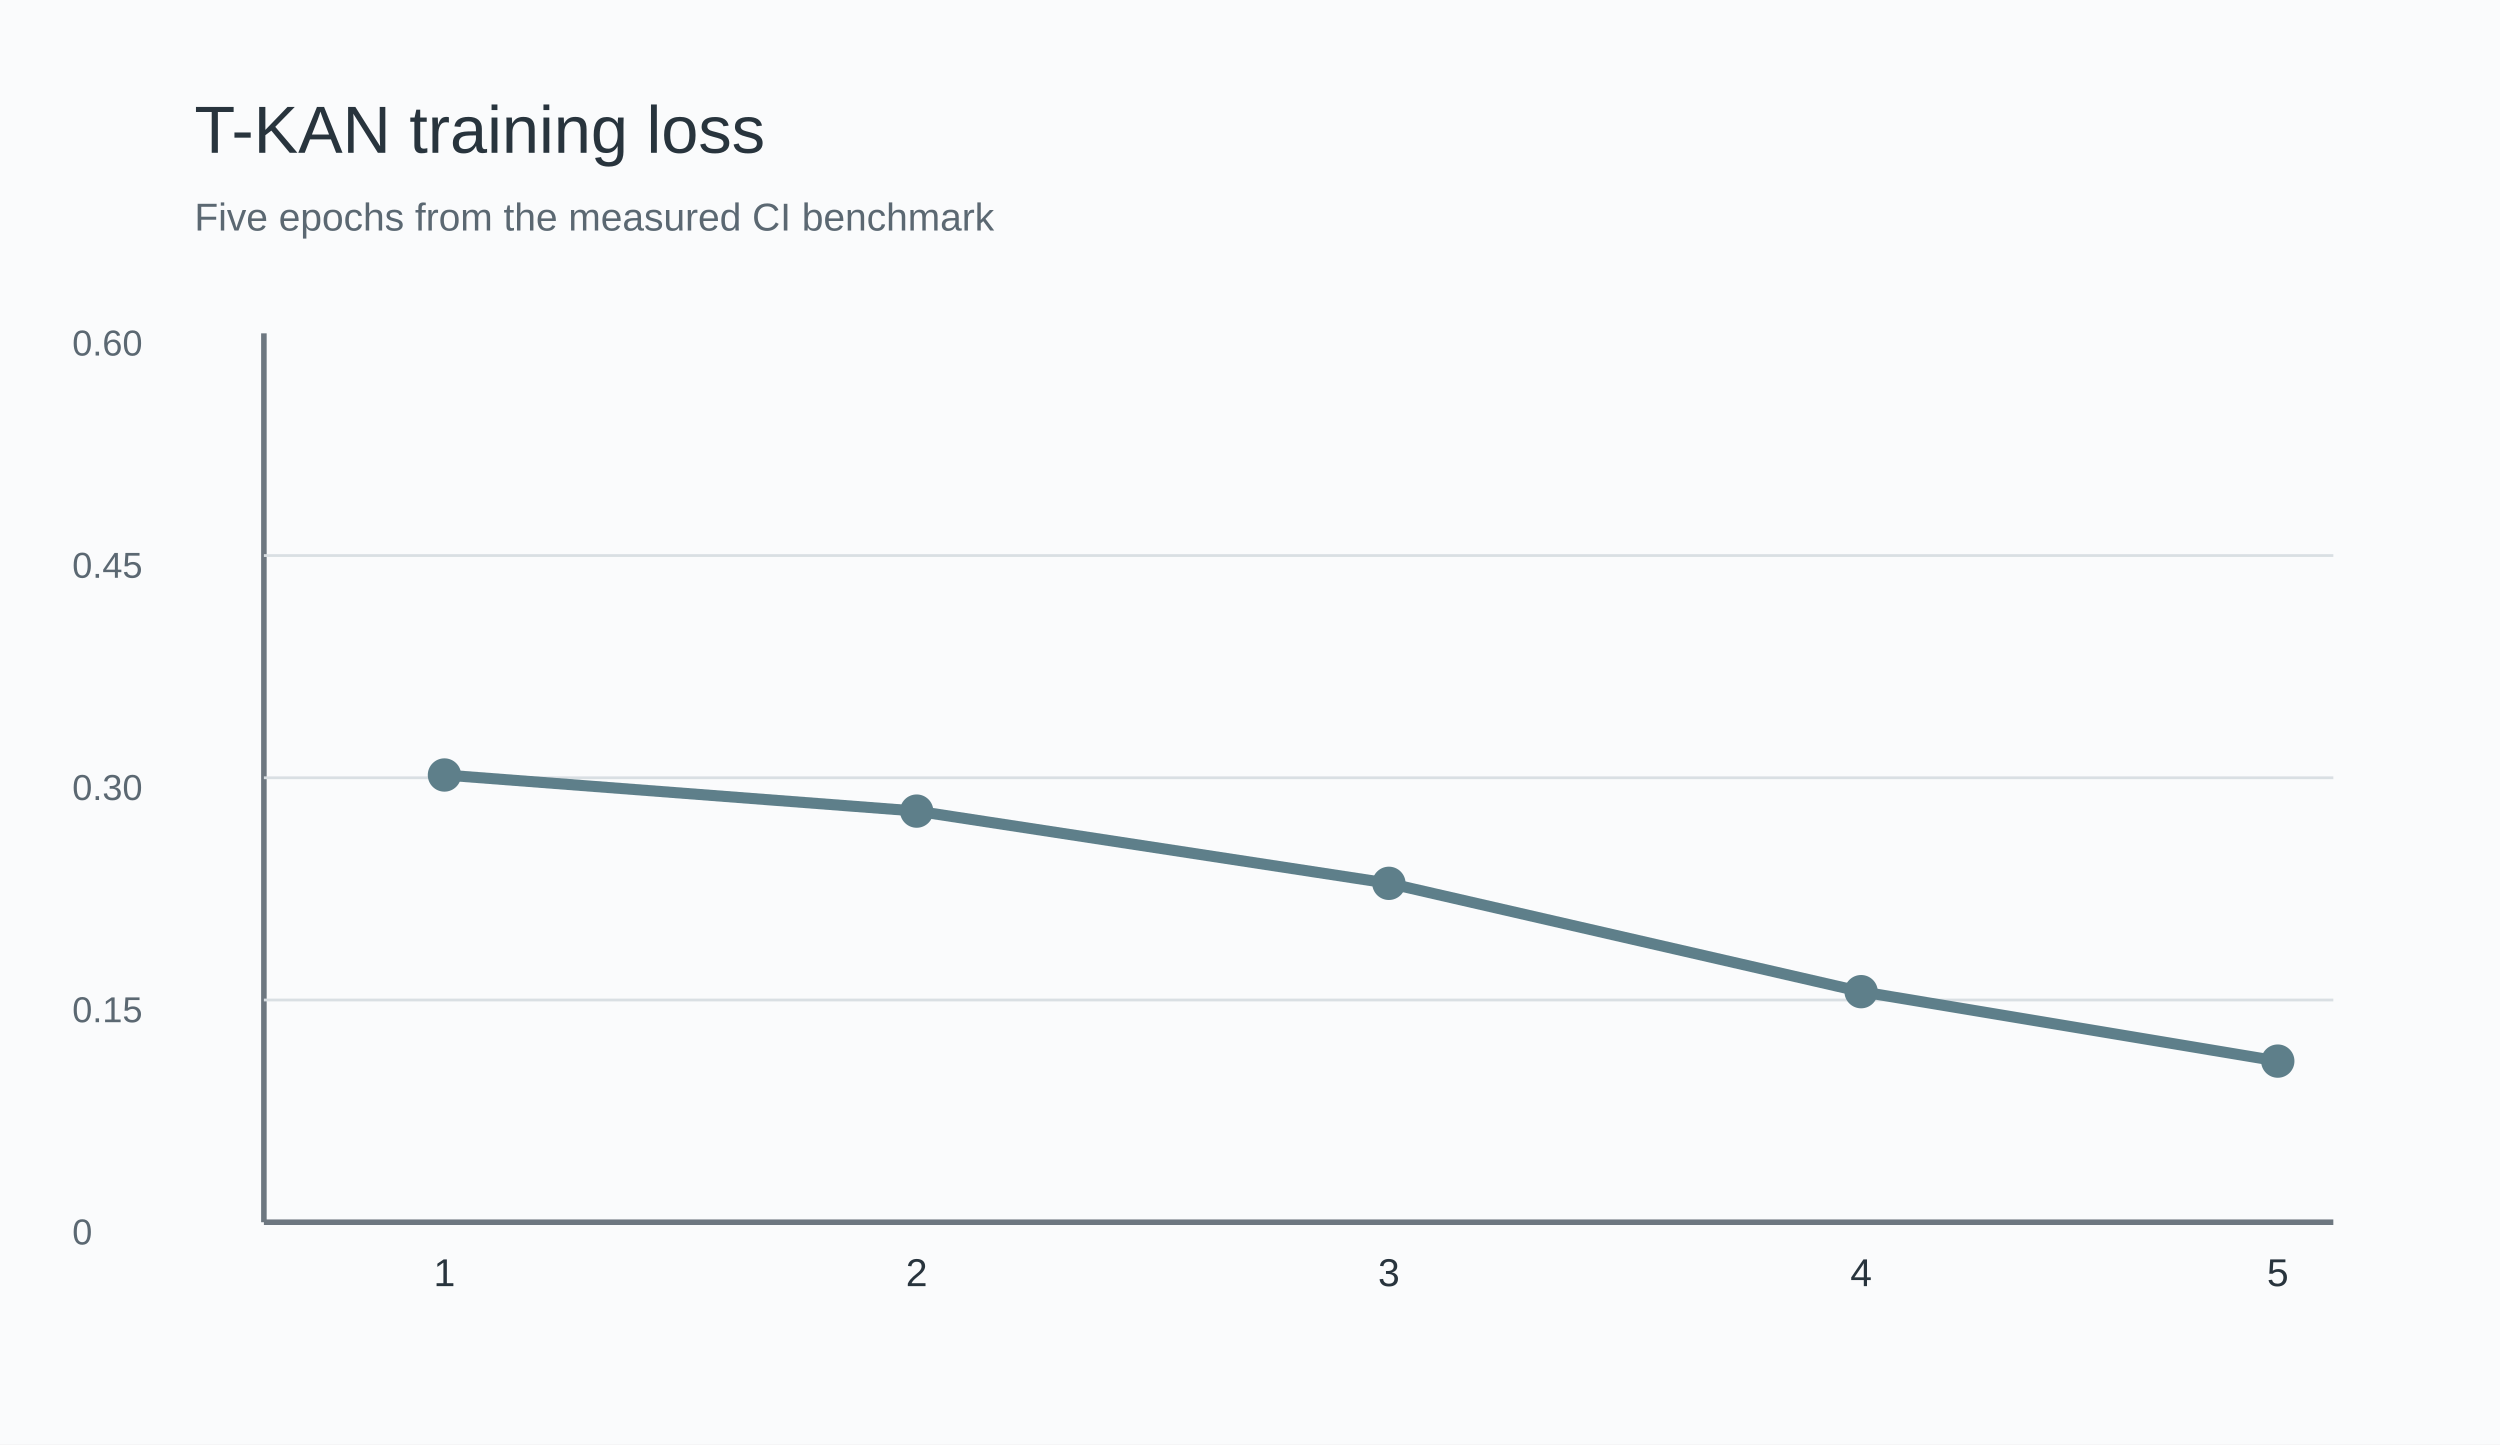
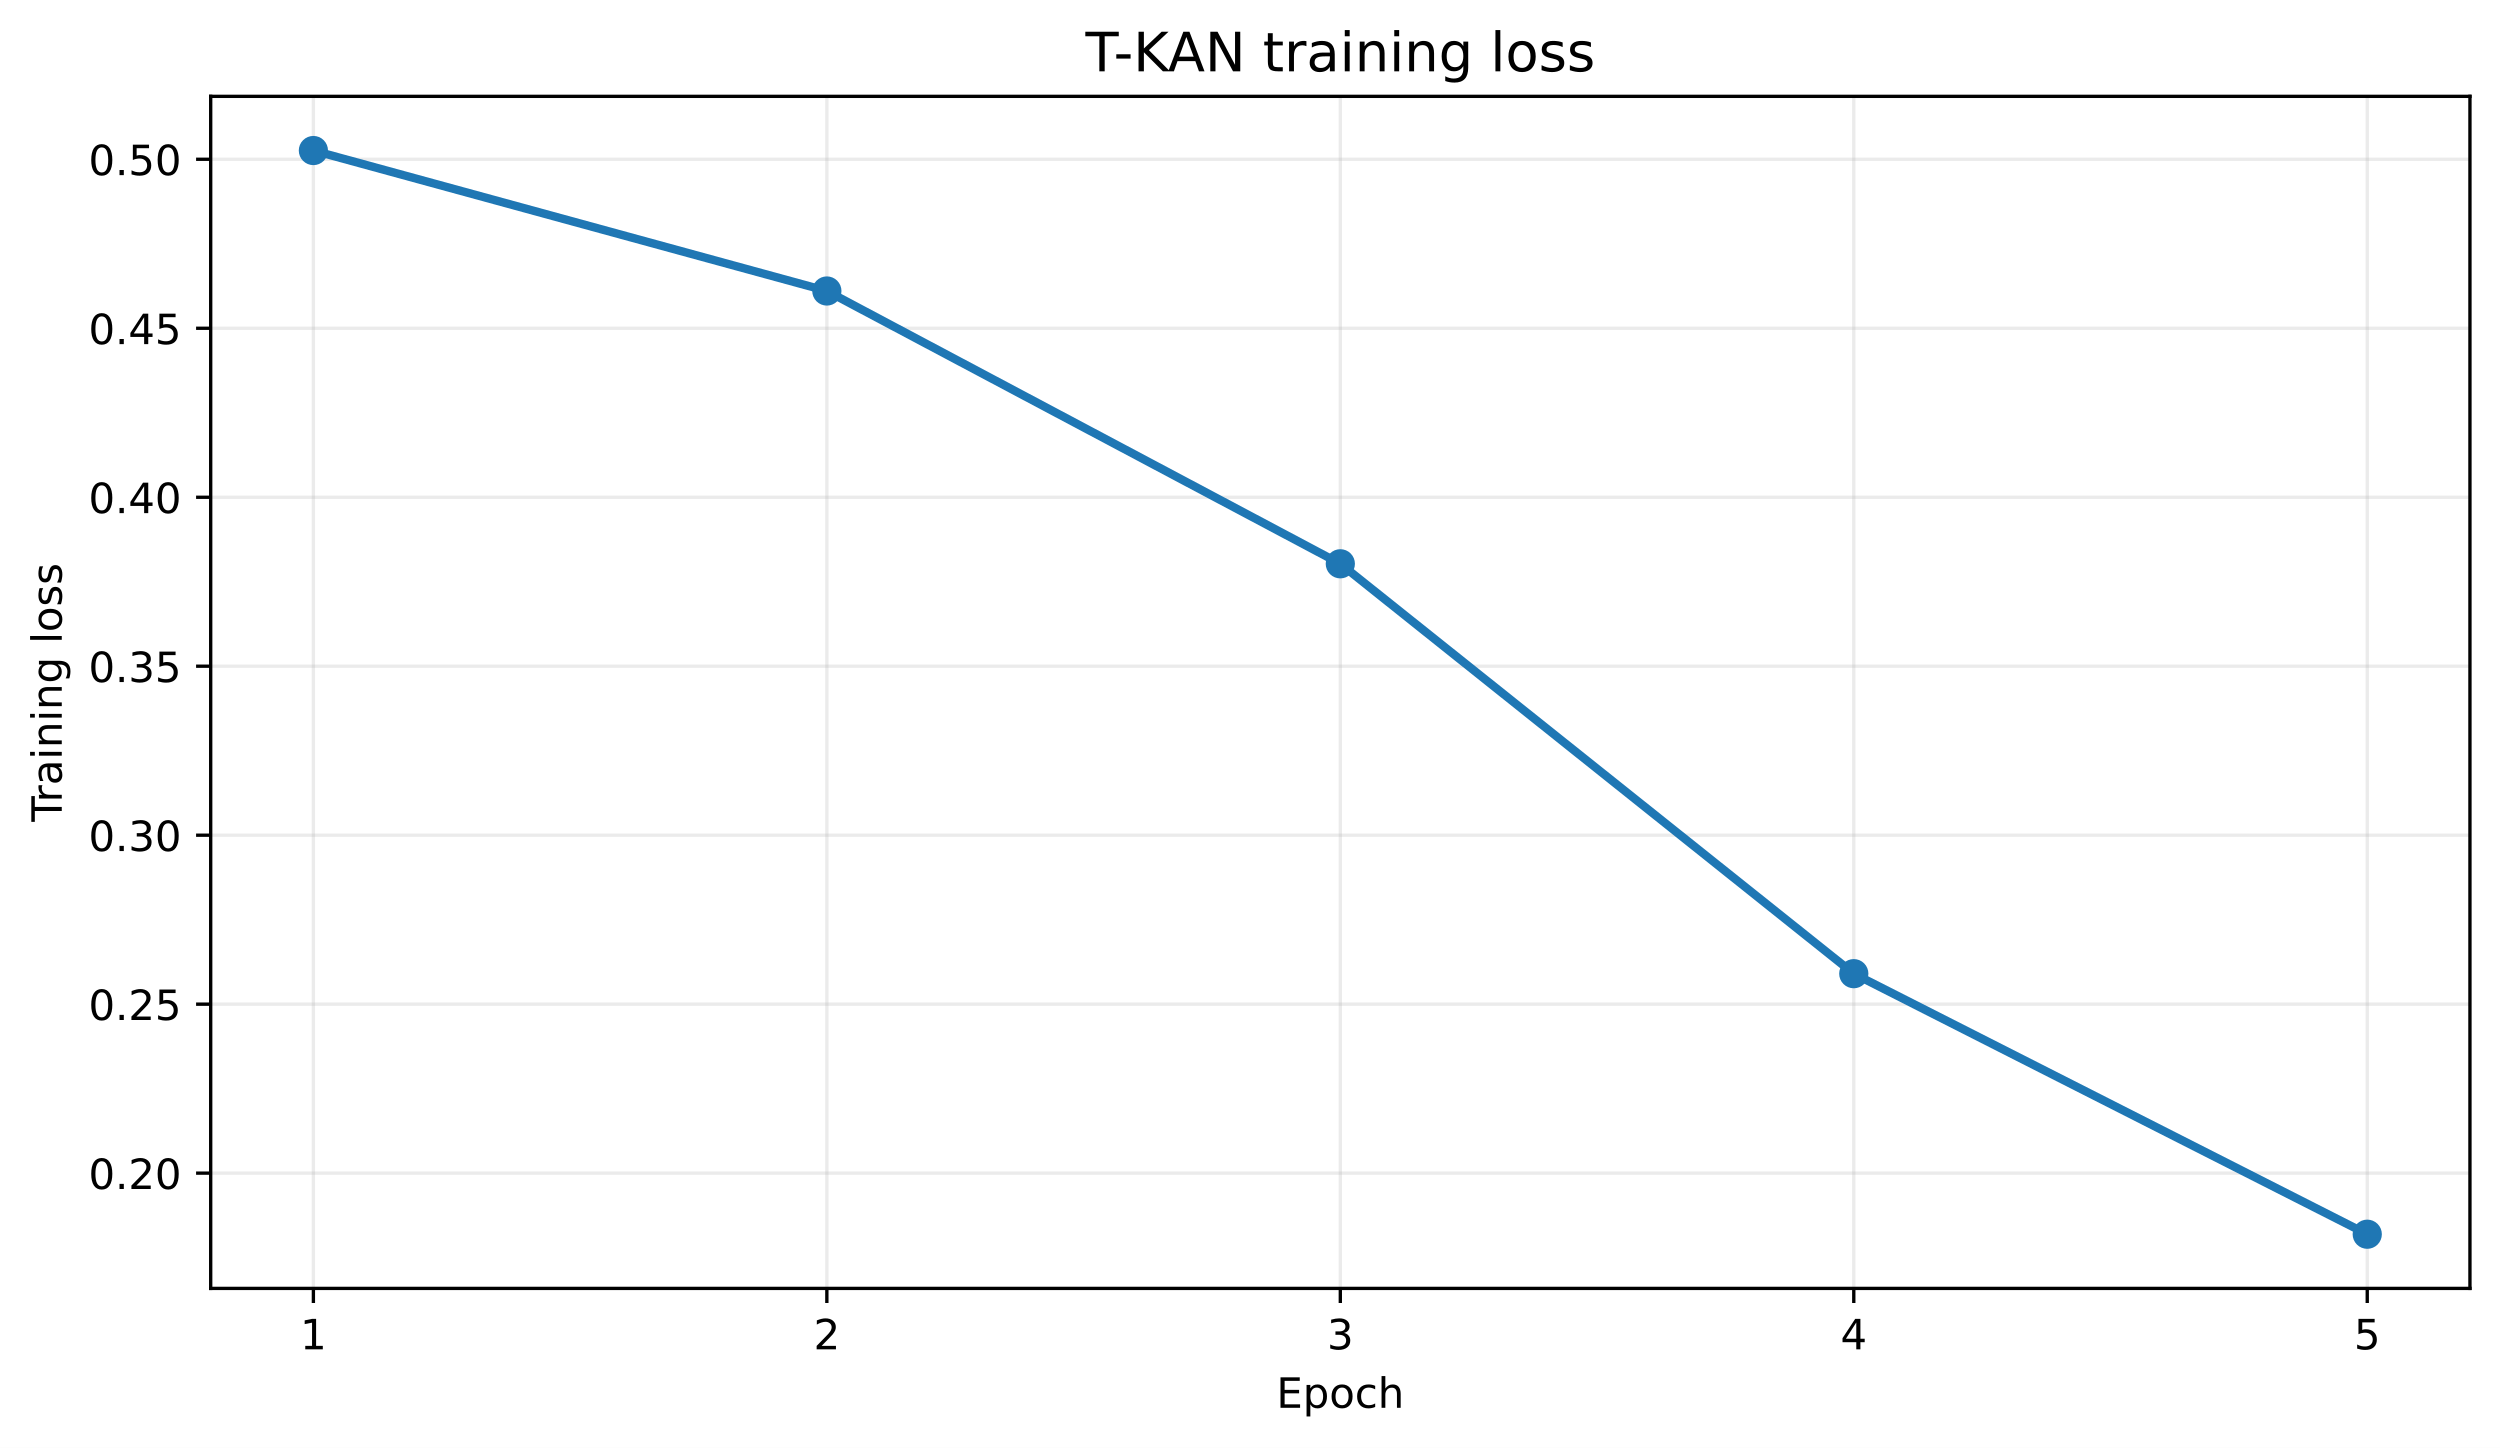
- <svg xmlns="http://www.w3.org/2000/svg" width="900" height="520" viewBox="0 0 900 520">
-   <rect width="900" height="520" fill="#fafbfc" />
-   <text x="70" y="55" font-family="Arial, sans-serif" font-size="24" fill="#28343d">T-KAN training loss</text>
-   <text x="70" y="83" font-family="Arial, sans-serif" font-size="14" fill="#5b6872">Five epochs from the measured CI benchmark</text>
-   <line x1="95" y1="440" x2="840" y2="440" stroke="#6d7780" stroke-width="2" />
-   <line x1="95" y1="120" x2="95" y2="440" stroke="#6d7780" stroke-width="2" />
-   <g stroke="#d9dfe3">
-     <line x1="95" y1="360" x2="840" y2="360" />
-     <line x1="95" y1="280" x2="840" y2="280" />
-     <line x1="95" y1="200" x2="840" y2="200" />
+ <svg xmlns="http://www.w3.org/2000/svg" xmlns:xlink="http://www.w3.org/1999/xlink" width="598.8pt" height="346.8pt" viewBox="0 0 598.8 346.8" version="1.1">
+   <defs>
+     <style type="text/css">*{stroke-linejoin: round; stroke-linecap: butt}</style>
+   </defs>
+   <g id="figure_1">
+     <g id="patch_1">
+       <path d="M 0 346.8  L 598.8 346.8  L 598.8 0  L 0 0  z " style="fill: #ffffff" />
+     </g>
+     <g id="axes_1">
+       <g id="patch_2">
+         <path d="M 50.466 308.599  L 591.6 308.599  L 591.6 23.078  L 50.466 23.078  z " style="fill: #ffffff" />
+       </g>
+       <g id="matplotlib.axis_1">
+         <g id="xtick_1">
+           <g id="line2d_1">
+             <path d="M 75.063 308.599  L 75.063 23.078  " clip-path="url(#pb49f6b0b3c)" style="fill: none; stroke: #b0b0b0; stroke-opacity: 0.25; stroke-width: 0.8; stroke-linecap: square" />
+           </g>
+           <g id="line2d_2">
+             <defs>
+               <path id="m85c63ea4f3" d="M 0 0  L 0 3.5  " style="stroke: #000000; stroke-width: 0.8" />
+             </defs>
+             <g>
+               <use xlink:href="#m85c63ea4f3" x="75.063" y="308.599" style="stroke: #000000; stroke-width: 0.8" />
+             </g>
+           </g>
+           <g id="text_1">
+             <text style="font-size: 10px; font-family: 'DejaVu Sans', 'Bitstream Vera Sans', 'Computer Modern Sans Serif', 'Lucida Grande', 'Verdana', 'Geneva', 'Lucid', 'Arial', 'Helvetica', 'Avant Garde', sans-serif; text-anchor: middle" x="75.063" y="323.196" transform="rotate(-0 75.06337 323.1964)">1</text>
+           </g>
+         </g>
+         <g id="xtick_2">
+           <g id="line2d_3">
+             <path d="M 198.048 308.599  L 198.048 23.078  " clip-path="url(#pb49f6b0b3c)" style="fill: none; stroke: #b0b0b0; stroke-opacity: 0.25; stroke-width: 0.8; stroke-linecap: square" />
+           </g>
+           <g id="line2d_4">
+             <g>
+               <use xlink:href="#m85c63ea4f3" x="198.048" y="308.599" style="stroke: #000000; stroke-width: 0.8" />
+             </g>
+           </g>
+           <g id="text_2">
+             <text style="font-size: 10px; font-family: 'DejaVu Sans', 'Bitstream Vera Sans', 'Computer Modern Sans Serif', 'Lucida Grande', 'Verdana', 'Geneva', 'Lucid', 'Arial', 'Helvetica', 'Avant Garde', sans-serif; text-anchor: middle" x="198.048" y="323.196" transform="rotate(-0 198.0482 323.1964)">2</text>
+           </g>
+         </g>
+         <g id="xtick_3">
+           <g id="line2d_5">
+             <path d="M 321.033 308.599  L 321.033 23.078  " clip-path="url(#pb49f6b0b3c)" style="fill: none; stroke: #b0b0b0; stroke-opacity: 0.25; stroke-width: 0.8; stroke-linecap: square" />
+           </g>
+           <g id="line2d_6">
+             <g>
+               <use xlink:href="#m85c63ea4f3" x="321.033" y="308.599" style="stroke: #000000; stroke-width: 0.8" />
+             </g>
+           </g>
+           <g id="text_3">
+             <text style="font-size: 10px; font-family: 'DejaVu Sans', 'Bitstream Vera Sans', 'Computer Modern Sans Serif', 'Lucida Grande', 'Verdana', 'Geneva', 'Lucid', 'Arial', 'Helvetica', 'Avant Garde', sans-serif; text-anchor: middle" x="321.033" y="323.196" transform="rotate(-0 321.033 323.1964)">3</text>
+           </g>
+         </g>
+         <g id="xtick_4">
+           <g id="line2d_7">
+             <path d="M 444.018 308.599  L 444.018 23.078  " clip-path="url(#pb49f6b0b3c)" style="fill: none; stroke: #b0b0b0; stroke-opacity: 0.25; stroke-width: 0.8; stroke-linecap: square" />
+           </g>
+           <g id="line2d_8">
+             <g>
+               <use xlink:href="#m85c63ea4f3" x="444.018" y="308.599" style="stroke: #000000; stroke-width: 0.8" />
+             </g>
+           </g>
+           <g id="text_4">
+             <text style="font-size: 10px; font-family: 'DejaVu Sans', 'Bitstream Vera Sans', 'Computer Modern Sans Serif', 'Lucida Grande', 'Verdana', 'Geneva', 'Lucid', 'Arial', 'Helvetica', 'Avant Garde', sans-serif; text-anchor: middle" x="444.018" y="323.196" transform="rotate(-0 444.0178 323.1964)">4</text>
+           </g>
+         </g>
+         <g id="xtick_5">
+           <g id="line2d_9">
+             <path d="M 567.003 308.599  L 567.003 23.078  " clip-path="url(#pb49f6b0b3c)" style="fill: none; stroke: #b0b0b0; stroke-opacity: 0.25; stroke-width: 0.8; stroke-linecap: square" />
+           </g>
+           <g id="line2d_10">
+             <g>
+               <use xlink:href="#m85c63ea4f3" x="567.003" y="308.599" style="stroke: #000000; stroke-width: 0.8" />
+             </g>
+           </g>
+           <g id="text_5">
+             <text style="font-size: 10px; font-family: 'DejaVu Sans', 'Bitstream Vera Sans', 'Computer Modern Sans Serif', 'Lucida Grande', 'Verdana', 'Geneva', 'Lucid', 'Arial', 'Helvetica', 'Avant Garde', sans-serif; text-anchor: middle" x="567.003" y="323.196" transform="rotate(-0 567.0026 323.1964)">5</text>
+           </g>
+         </g>
+         <g id="text_6">
+           <text style="font-size: 10px; font-family: 'DejaVu Sans', 'Bitstream Vera Sans', 'Computer Modern Sans Serif', 'Lucida Grande', 'Verdana', 'Geneva', 'Lucid', 'Arial', 'Helvetica', 'Avant Garde', sans-serif; text-anchor: middle" x="321.033" y="337.197" transform="rotate(-0 321.033 337.1972)">Epoch</text>
+         </g>
+       </g>
+       <g id="matplotlib.axis_2">
+         <g id="ytick_1">
+           <g id="line2d_11">
+             <path d="M 50.466 280.991  L 591.6 280.991  " clip-path="url(#pb49f6b0b3c)" style="fill: none; stroke: #b0b0b0; stroke-opacity: 0.25; stroke-width: 0.8; stroke-linecap: square" />
+           </g>
+           <g id="line2d_12">
+             <defs>
+               <path id="m4f4d7c5165" d="M 0 0  L -3.5 0  " style="stroke: #000000; stroke-width: 0.8" />
+             </defs>
+             <g>
+               <use xlink:href="#m4f4d7c5165" x="50.466" y="280.991" style="stroke: #000000; stroke-width: 0.8" />
+             </g>
+           </g>
+           <g id="text_7">
+             <text style="font-size: 10px; font-family: 'DejaVu Sans', 'Bitstream Vera Sans', 'Computer Modern Sans Serif', 'Lucida Grande', 'Verdana', 'Geneva', 'Lucid', 'Arial', 'Helvetica', 'Avant Garde', sans-serif; text-anchor: end" x="43.466" y="284.79" transform="rotate(-0 43.46641 284.7897)">0.20</text>
+           </g>
+         </g>
+         <g id="ytick_2">
+           <g id="line2d_13">
+             <path d="M 50.466 240.518  L 591.6 240.518  " clip-path="url(#pb49f6b0b3c)" style="fill: none; stroke: #b0b0b0; stroke-opacity: 0.25; stroke-width: 0.8; stroke-linecap: square" />
+           </g>
+           <g id="line2d_14">
+             <g>
+               <use xlink:href="#m4f4d7c5165" x="50.466" y="240.518" style="stroke: #000000; stroke-width: 0.8" />
+             </g>
+           </g>
+           <g id="text_8">
+             <text style="font-size: 10px; font-family: 'DejaVu Sans', 'Bitstream Vera Sans', 'Computer Modern Sans Serif', 'Lucida Grande', 'Verdana', 'Geneva', 'Lucid', 'Arial', 'Helvetica', 'Avant Garde', sans-serif; text-anchor: end" x="43.466" y="244.317" transform="rotate(-0 43.46641 244.3169)">0.25</text>
+           </g>
+         </g>
+         <g id="ytick_3">
+           <g id="line2d_15">
+             <path d="M 50.466 200.045  L 591.6 200.045  " clip-path="url(#pb49f6b0b3c)" style="fill: none; stroke: #b0b0b0; stroke-opacity: 0.25; stroke-width: 0.8; stroke-linecap: square" />
+           </g>
+           <g id="line2d_16">
+             <g>
+               <use xlink:href="#m4f4d7c5165" x="50.466" y="200.045" style="stroke: #000000; stroke-width: 0.8" />
+             </g>
+           </g>
+           <g id="text_9">
+             <text style="font-size: 10px; font-family: 'DejaVu Sans', 'Bitstream Vera Sans', 'Computer Modern Sans Serif', 'Lucida Grande', 'Verdana', 'Geneva', 'Lucid', 'Arial', 'Helvetica', 'Avant Garde', sans-serif; text-anchor: end" x="43.466" y="203.844" transform="rotate(-0 43.46641 203.844)">0.30</text>
+           </g>
+         </g>
+         <g id="ytick_4">
+           <g id="line2d_17">
+             <path d="M 50.466 159.572  L 591.6 159.572  " clip-path="url(#pb49f6b0b3c)" style="fill: none; stroke: #b0b0b0; stroke-opacity: 0.25; stroke-width: 0.8; stroke-linecap: square" />
+           </g>
+           <g id="line2d_18">
+             <g>
+               <use xlink:href="#m4f4d7c5165" x="50.466" y="159.572" style="stroke: #000000; stroke-width: 0.8" />
+             </g>
+           </g>
+           <g id="text_10">
+             <text style="font-size: 10px; font-family: 'DejaVu Sans', 'Bitstream Vera Sans', 'Computer Modern Sans Serif', 'Lucida Grande', 'Verdana', 'Geneva', 'Lucid', 'Arial', 'Helvetica', 'Avant Garde', sans-serif; text-anchor: end" x="43.466" y="163.371" transform="rotate(-0 43.46641 163.3711)">0.35</text>
+           </g>
+         </g>
+         <g id="ytick_5">
+           <g id="line2d_19">
+             <path d="M 50.466 119.099  L 591.6 119.099  " clip-path="url(#pb49f6b0b3c)" style="fill: none; stroke: #b0b0b0; stroke-opacity: 0.25; stroke-width: 0.8; stroke-linecap: square" />
+           </g>
+           <g id="line2d_20">
+             <g>
+               <use xlink:href="#m4f4d7c5165" x="50.466" y="119.099" style="stroke: #000000; stroke-width: 0.8" />
+             </g>
+           </g>
+           <g id="text_11">
+             <text style="font-size: 10px; font-family: 'DejaVu Sans', 'Bitstream Vera Sans', 'Computer Modern Sans Serif', 'Lucida Grande', 'Verdana', 'Geneva', 'Lucid', 'Arial', 'Helvetica', 'Avant Garde', sans-serif; text-anchor: end" x="43.466" y="122.898" transform="rotate(-0 43.46641 122.8982)">0.40</text>
+           </g>
+         </g>
+         <g id="ytick_6">
+           <g id="line2d_21">
+             <path d="M 50.466 78.627  L 591.6 78.627  " clip-path="url(#pb49f6b0b3c)" style="fill: none; stroke: #b0b0b0; stroke-opacity: 0.25; stroke-width: 0.8; stroke-linecap: square" />
+           </g>
+           <g id="line2d_22">
+             <g>
+               <use xlink:href="#m4f4d7c5165" x="50.466" y="78.627" style="stroke: #000000; stroke-width: 0.8" />
+             </g>
+           </g>
+           <g id="text_12">
+             <text style="font-size: 10px; font-family: 'DejaVu Sans', 'Bitstream Vera Sans', 'Computer Modern Sans Serif', 'Lucida Grande', 'Verdana', 'Geneva', 'Lucid', 'Arial', 'Helvetica', 'Avant Garde', sans-serif; text-anchor: end" x="43.466" y="82.425" transform="rotate(-0 43.46641 82.42537)">0.45</text>
+           </g>
+         </g>
+         <g id="ytick_7">
+           <g id="line2d_23">
+             <path d="M 50.466 38.154  L 591.6 38.154  " clip-path="url(#pb49f6b0b3c)" style="fill: none; stroke: #b0b0b0; stroke-opacity: 0.25; stroke-width: 0.8; stroke-linecap: square" />
+           </g>
+           <g id="line2d_24">
+             <g>
+               <use xlink:href="#m4f4d7c5165" x="50.466" y="38.154" style="stroke: #000000; stroke-width: 0.8" />
+             </g>
+           </g>
+           <g id="text_13">
+             <text style="font-size: 10px; font-family: 'DejaVu Sans', 'Bitstream Vera Sans', 'Computer Modern Sans Serif', 'Lucida Grande', 'Verdana', 'Geneva', 'Lucid', 'Arial', 'Helvetica', 'Avant Garde', sans-serif; text-anchor: end" x="43.466" y="41.952" transform="rotate(-0 43.46641 41.95249)">0.50</text>
+           </g>
+         </g>
+         <g id="text_14">
+           <text style="font-size: 10px; font-family: 'DejaVu Sans', 'Bitstream Vera Sans', 'Computer Modern Sans Serif', 'Lucida Grande', 'Verdana', 'Geneva', 'Lucid', 'Arial', 'Helvetica', 'Avant Garde', sans-serif; text-anchor: middle" x="14.798" y="165.838" transform="rotate(-90 14.79844 165.8384)">Training loss</text>
+         </g>
+       </g>
+       <g id="line2d_25">
+         <path d="M 75.063 36.056  L 198.048 69.7  L 321.033 135.04  L 444.018 233.214  L 567.003 295.621  " clip-path="url(#pb49f6b0b3c)" style="fill: none; stroke: #1f77b4; stroke-width: 2; stroke-linecap: square" />
+         <defs>
+           <path id="mf507597136" d="M 0 3  C 0.796 3 1.559 2.684 2.121 2.121  C 2.684 1.559 3 0.796 3 0  C 3 -0.796 2.684 -1.559 2.121 -2.121  C 1.559 -2.684 0.796 -3 0 -3  C -0.796 -3 -1.559 -2.684 -2.121 -2.121  C -2.684 -1.559 -3 -0.796 -3 0  C -3 0.796 -2.684 1.559 -2.121 2.121  C -1.559 2.684 -0.796 3 0 3  z " style="stroke: #1f77b4" />
+         </defs>
+         <g clip-path="url(#pb49f6b0b3c)">
+           <use xlink:href="#mf507597136" x="75.063" y="36.056" style="fill: #1f77b4; stroke: #1f77b4" />
+           <use xlink:href="#mf507597136" x="198.048" y="69.7" style="fill: #1f77b4; stroke: #1f77b4" />
+           <use xlink:href="#mf507597136" x="321.033" y="135.04" style="fill: #1f77b4; stroke: #1f77b4" />
+           <use xlink:href="#mf507597136" x="444.018" y="233.214" style="fill: #1f77b4; stroke: #1f77b4" />
+           <use xlink:href="#mf507597136" x="567.003" y="295.621" style="fill: #1f77b4; stroke: #1f77b4" />
+         </g>
+       </g>
+       <g id="patch_3">
+         <path d="M 50.466 308.599  L 50.466 23.078  " style="fill: none; stroke: #000000; stroke-width: 0.8; stroke-linejoin: miter; stroke-linecap: square" />
+       </g>
+       <g id="patch_4">
+         <path d="M 591.6 308.599  L 591.6 23.078  " style="fill: none; stroke: #000000; stroke-width: 0.8; stroke-linejoin: miter; stroke-linecap: square" />
+       </g>
+       <g id="patch_5">
+         <path d="M 50.466 308.599  L 591.6 308.599  " style="fill: none; stroke: #000000; stroke-width: 0.8; stroke-linejoin: miter; stroke-linecap: square" />
+       </g>
+       <g id="patch_6">
+         <path d="M 50.466 23.078  L 591.6 23.078  " style="fill: none; stroke: #000000; stroke-width: 0.8; stroke-linejoin: miter; stroke-linecap: square" />
+       </g>
+       <g id="text_15">
+         <text style="font-size: 13px; font-family: 'DejaVu Sans', 'Bitstream Vera Sans', 'Computer Modern Sans Serif', 'Lucida Grande', 'Verdana', 'Geneva', 'Lucid', 'Arial', 'Helvetica', 'Avant Garde', sans-serif; text-anchor: middle" x="321.033" y="17.078" transform="rotate(-0 321.033 17.07797)">T-KAN training loss</text>
+       </g>
+     </g>
  </g>
-   <polyline points="160,279 330,292 500,318 670,357 820,382" fill="none" stroke="#5e7f8a" stroke-width="4" />
-   <circle cx="160" cy="279" r="6" fill="#5e7f8a" />
-   <circle cx="330" cy="292" r="6" fill="#5e7f8a" />
-   <circle cx="500" cy="318" r="6" fill="#5e7f8a" />
-   <circle cx="670" cy="357" r="6" fill="#5e7f8a" />
-   <circle cx="820" cy="382" r="6" fill="#5e7f8a" />
-   <text x="160" y="463" text-anchor="middle" font-family="Arial" font-size="14" fill="#28343d">1</text>
-   <text x="330" y="463" text-anchor="middle" font-family="Arial" font-size="14" fill="#28343d">2</text>
-   <text x="500" y="463" text-anchor="middle" font-family="Arial" font-size="14" fill="#28343d">3</text>
-   <text x="670" y="463" text-anchor="middle" font-family="Arial" font-size="14" fill="#28343d">4</text>
-   <text x="820" y="463" text-anchor="middle" font-family="Arial" font-size="14" fill="#28343d">5</text>
-   <text x="26" y="128" font-family="Arial" font-size="13" fill="#5b6872">0.60</text>
-   <text x="26" y="208" font-family="Arial" font-size="13" fill="#5b6872">0.45</text>
-   <text x="26" y="288" font-family="Arial" font-size="13" fill="#5b6872">0.30</text>
-   <text x="26" y="368" font-family="Arial" font-size="13" fill="#5b6872">0.15</text>
-   <text x="26" y="448" font-family="Arial" font-size="13" fill="#5b6872">0</text>
+   <defs>
+     <clipPath id="pb49f6b0b3c">
+       <rect x="50.466" y="23.078" width="541.133" height="285.521" />
+     </clipPath>
+   </defs>
</svg>
